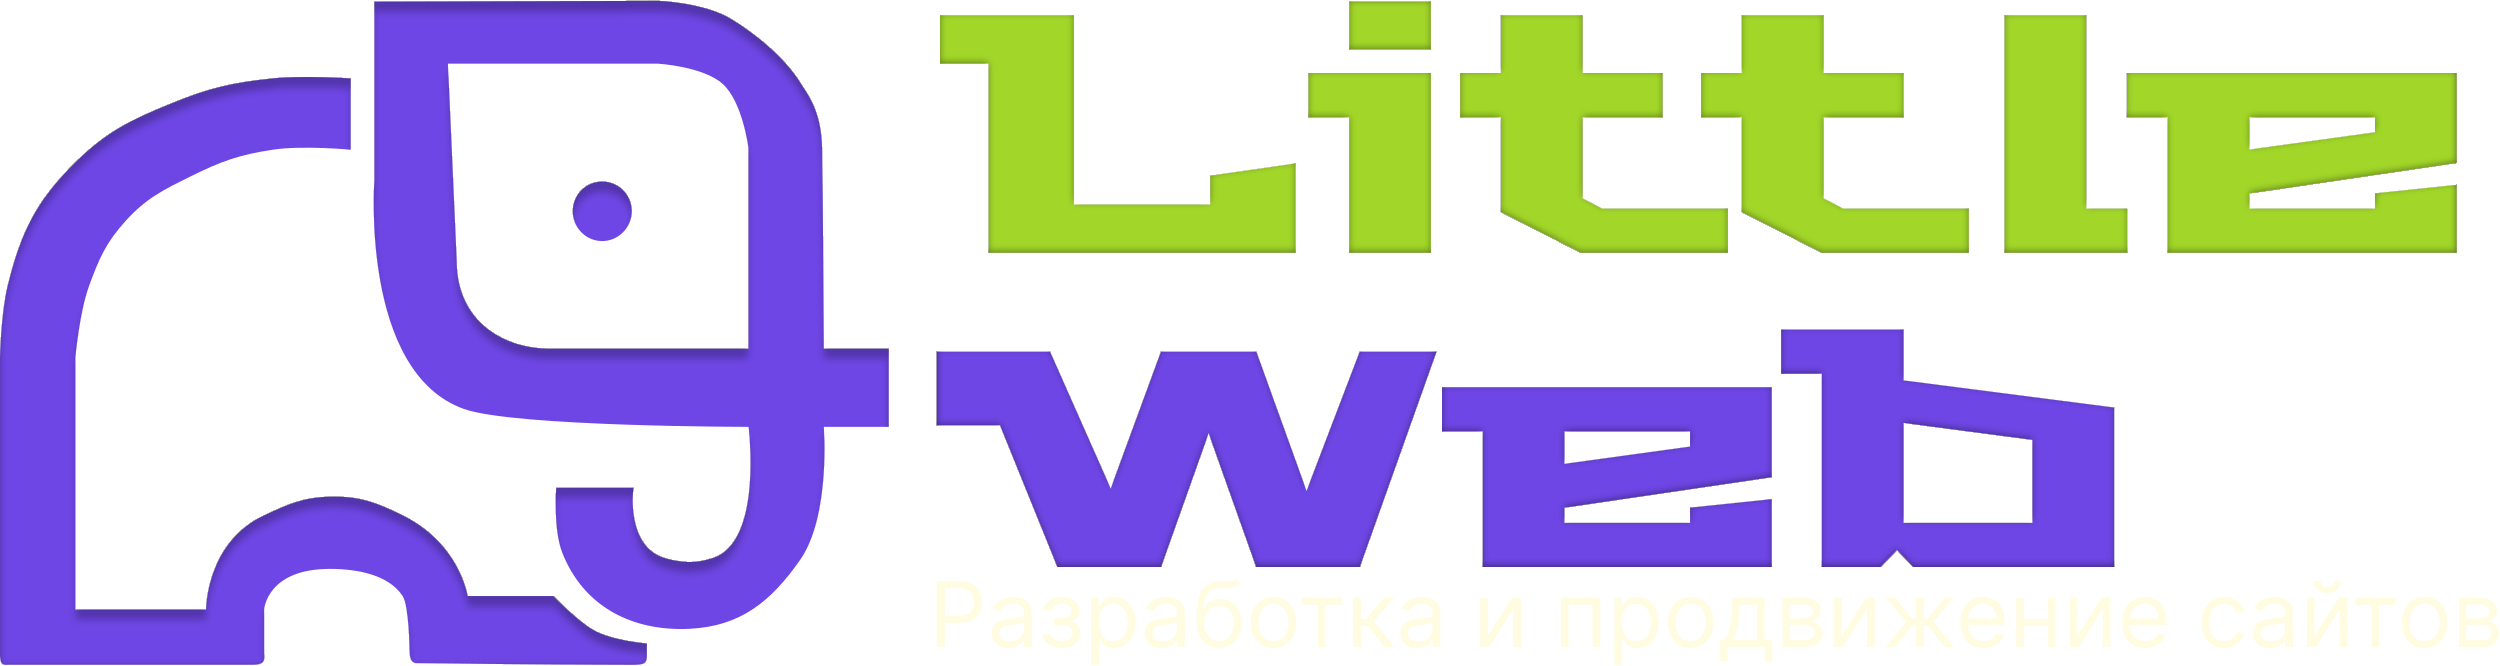
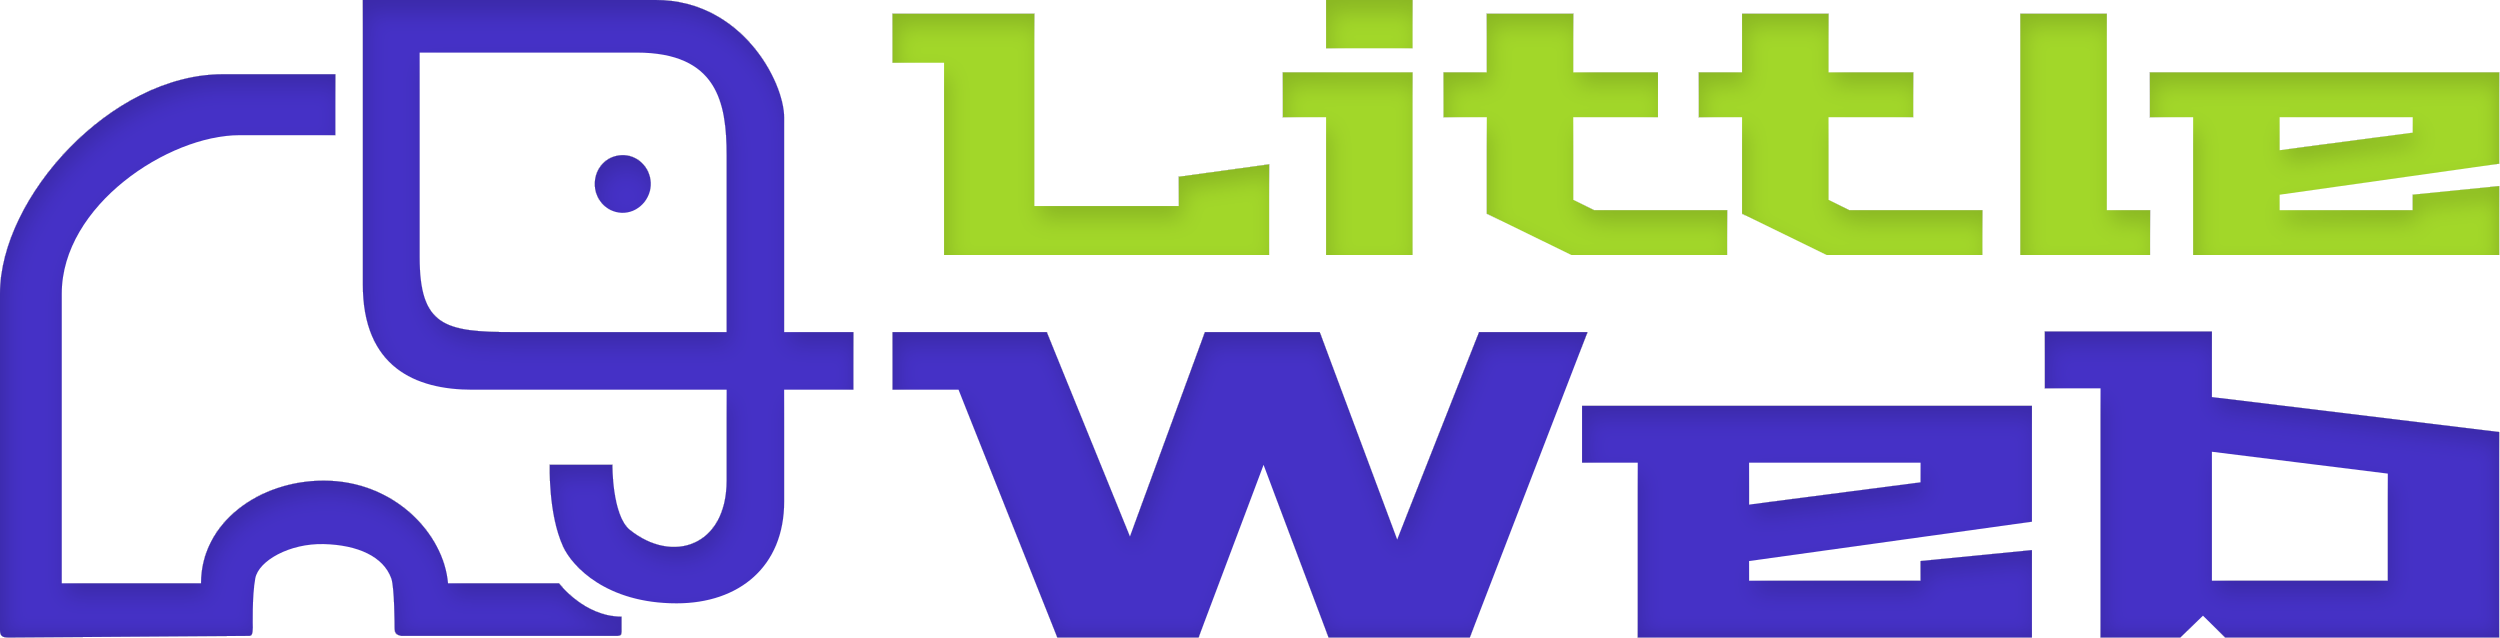
- <svg xmlns="http://www.w3.org/2000/svg" width="1439" height="383" viewBox="0 0 1439 383" fill="none">
-   <g filter="url(#filter0_i_605_4438)">
-     <path fill-rule="evenodd" clip-rule="evenodd" d="M320.66 281.343H364.019C364.019 281.343 359.472 315.301 382.957 321.881C396.621 325.709 404.073 323.555 409.524 321.981C409.64 321.947 409.755 321.914 409.87 321.881C440.264 313.118 431.3 245.201 431.3 245.201C431.3 245.201 296.219 245.201 267.256 234.947C207.947 213.948 216 104.051 216 104.051V1.486L378.97 1C378.97 1 404.886 1.977 420.336 11.257C435.359 20.28 451.734 34.212 460.206 47.887C460.671 48.637 461.198 49.434 461.766 50.294C465.902 56.547 472.227 66.113 472.666 85.006C473.164 106.496 473.662 201.244 473.662 201.244H511.041V245.201H473.662C473.662 245.201 477.689 296.787 460.206 321.881C443.675 345.609 426.193 360.017 396.912 361.442C363.673 363.059 336.049 348.43 324.148 317.973C318.905 304.556 320.66 281.343 320.66 281.343ZM262.349 149.964L257.291 36.165H378.97C378.97 36.165 405.001 37.751 416.274 47.887C428 58.43 431.3 85.006 431.3 85.006V201.244H316.1C291.679 201.244 262.349 187.083 262.349 149.964Z" fill="#6E46E5" />
-     <path d="M316.1 201.244C291.679 201.244 262.349 187.083 262.349 149.964L257.291 36.165H378.97C378.97 36.165 405.001 37.751 416.274 47.887C428 58.43 431.3 85.006 431.3 85.006V201.244M316.1 201.244C340.52 201.244 431.3 201.244 431.3 201.244M316.1 201.244H431.3M320.659 281.343H364.019C364.019 281.343 359.472 315.301 382.957 321.881C396.621 325.709 404.073 323.555 409.524 321.981C409.64 321.947 409.755 321.914 409.87 321.881C440.264 313.119 431.3 245.201 431.3 245.201C431.3 245.201 296.219 245.201 267.256 234.947C207.947 213.948 216 104.051 216 104.051V1.486L378.97 1C378.97 1 404.886 1.977 420.336 11.257C435.359 20.28 451.734 34.212 460.206 47.887C460.671 48.637 461.198 49.434 461.766 50.294C465.902 56.547 472.227 66.113 472.666 85.006C473.164 106.496 473.662 201.244 473.662 201.244H511.041V245.201H473.662C473.662 245.201 477.689 296.787 460.206 321.881C443.675 345.609 426.193 360.017 396.912 361.442C363.673 363.059 336.049 348.43 324.148 317.973C318.905 304.556 320.659 281.343 320.659 281.343Z" stroke="#6E46E5" />
-     <path d="M329.725 121.167C329.988 112.133 336.954 104.827 346.172 104.561C355.665 104.287 363.344 111.864 363.615 121.167C363.894 130.74 355.94 139.031 346.172 138.749C336.671 138.476 329.454 130.478 329.725 121.167Z" fill="#6E46E5" />
-     <path d="M201.852 45.149C201.852 45.149 174.418 43.348 156.998 45.149C133.855 47.542 120.675 50.559 99.186 59.313C75.449 68.982 61.482 75.628 43.367 93.501C20.785 115.783 12.03 133.797 4.493 164.32C0.581 180.166 0.008 205.835 0.008 205.835V375.8C0.008 375.8 -0.156 380.119 1.005 381.661C2.038 383.034 4.493 382.638 4.493 382.638H145.535C151.278 382.534 152.742 381.088 152.014 375.8V350.892C152.014 350.892 153.509 327.448 189.891 327.448C205.761 327.448 223.781 330.867 231.755 343.077C235.448 348.732 235.742 373.847 235.742 373.847C235.889 379.539 236.731 381.093 239.231 381.661C239.231 381.661 313.489 382.638 358.842 382.638C368.81 382.638 372.298 383.246 372.298 377.754V370.428C372.298 370.428 352.114 368.849 341.399 362.613C331.932 357.104 318.473 343.077 318.473 343.077H269.133C269.133 343.077 264.648 312.976 231.755 296.679C216.673 289.206 206.786 285.509 189.891 285.934C174.497 286.32 165.91 290.175 152.014 296.679C118.622 312.308 118.622 350.892 118.622 350.892H43.367V205.835C43.367 205.835 45.645 179.845 51.341 164.32C57.059 148.735 61.056 139.589 72.273 127.201C84.243 113.983 94.06 109.297 110.15 101.316C127.338 92.79 137.955 89.027 156.998 86.175C174.314 83.582 201.852 86.175 201.852 86.175V45.149Z" fill="#6E46E5" />
+ <svg xmlns="http://www.w3.org/2000/svg" width="1196" height="305" viewBox="0 0 1196 305" fill="none">
+   <g filter="url(#filter0_i_649_60)">
+     <path fill-rule="evenodd" clip-rule="evenodd" d="M173.589 7.35373e-10V136.132C173.589 175.654 198.758 186.433 225.898 186.433H347.627V229.947C347.627 261.485 321.685 269.869 301.33 253.501C292.8 246.641 292.949 222.362 292.949 222.362H263.016C263.016 222.362 262.192 245.744 269.401 261.485C273.767 271.017 290.13 288.632 323.681 288.632C353.614 288.632 375.141 271.066 375.141 239.928V186.433H408.268V158.887H375.141V56.289C375.141 39.123 354.812 -0 313.678 7.35373e-10C288.933 0 173.589 7.35373e-10 173.589 7.35373e-10ZM200.754 122.958V25.151H304.523C343.237 25.151 347.627 49.103 347.627 74.254V158.887H245.455C212.727 158.887 200.754 156.093 200.754 122.958Z" fill="#4531C6" />
+     <path d="M297.339 74.254C290.182 74.575 284.878 80.268 284.568 87.428C284.242 94.93 289.839 101.464 297.339 101.8C305.157 102.149 311.648 95.248 311.308 87.428C310.982 79.935 304.829 73.918 297.339 74.254Z" fill="#4531C6" />
+     <path d="M0 140.523C-5.45362e-05 94.614 53.059 35.53 106.564 35.53H160.443V64.673H114.545C80.596 64.673 29.534 98.269 29.534 140.523V279.051H96.186C96.186 249.908 124.124 229.947 154.856 229.947C188.78 229.947 212.328 255.497 214.324 279.051H267.406C267.406 279.051 279.379 295.019 297.339 295.019V302.205C297.294 303.724 296.831 304.126 295.344 304.201H191.973C189.535 303.677 188.783 302.836 188.78 300.209C188.78 300.209 188.78 281.047 187.184 276.655C183.411 266.276 171.219 260.687 154.856 260.288C138.492 259.888 123.725 268.272 122.129 276.655C120.532 285.039 120.931 300.209 120.931 300.209C120.872 303.311 120.463 304.056 119.335 304.201L4.39 305C1.09 305.02 0.033 304.312 0 301.407V140.523Z" fill="#4531C6" />
  </g>
-   <g filter="url(#filter1_i_605_4438)">
-     <path fill-rule="evenodd" clip-rule="evenodd" d="M1025.23 215.085V189.702H1095.68V218.99L1216.85 234.611V326.382H1101.31L1091.92 316.619L1082.34 326.382H1048.71V215.085H1025.23ZM1169.88 300.999H1095.68V243.398L1169.88 253.161V300.999Z" fill="#6E46E5" />
-     <path fill-rule="evenodd" clip-rule="evenodd" d="M830.028 248.279V222.896H1019.77V274.639L900.475 292.212V300.999H972.801V292.212L1019.77 287.331V326.382H853.51V248.279H830.028ZM972.801 257.066L900.475 267.024V248.279H972.801V257.066Z" fill="#6E46E5" />
-     <path fill-rule="evenodd" clip-rule="evenodd" d="M541.077 8.81V36.537H569.068V145.491H745.661V94.138L696.628 101.167V117.764H618.101V8.81H541.077ZM753.156 42.004V67.388H776.638V145.491H823.603V42.004H753.156ZM776.638 1V28.336H823.603V1H776.638ZM840.483 42.004V67.388H863.965V122.06L909.995 145.491H994.534V120.107H922.204L910.934 114.25V67.388H956.96V42.004H910.934V8.81H863.965V42.004H840.483ZM979.179 42.004V67.388H1002.66V122.06L1048.69 145.491H1133.23V120.107H1060.9L1049.63 114.25V67.388H1095.65V42.004H1049.63V8.81H1002.66V42.004H979.179ZM1153.86 8.81V145.491H1224.31V120.107H1200.83V8.81H1153.86ZM1224.28 42.004V67.388H1247.76V145.491H1414.02V106.439L1367.06 111.321V120.107H1294.73V111.321L1414.02 93.747V42.004H1224.28ZM1367.06 76.174L1294.73 86.133V67.388H1367.06V76.174Z" fill="#A2D729" />
-     <path d="M539.198 244.703V202.466H604.398L639.329 281.278L668.259 202.466H723.119L752.048 282.644L782.671 202.466H826.796L782.671 326.382H723.119L695.689 249.256L668.259 326.382H608.706L575.618 244.703H539.198Z" fill="#6E46E5" />
+   <g filter="url(#filter1_i_649_60)">
+     <path d="M427 186.407V158.886H500.759L540.57 256.688L576.45 158.886H631.35L668.417 258.152L707.6 158.886H759.45L703.148 305H635.603L604.493 222.389L573.384 305H505.839L458.562 186.407H427ZM756.862 221.343V194.154H972.071V249.577L836.767 268.4V277.811H918.801V268.4L972.071 263.171V305H783.496V221.343H756.862ZM836.767 241.421L918.801 230.754V221.343H836.767V241.421ZM978.261 185.789V158.6H1058.17V189.971L1195.6 206.703V305H1064.56L1053.9 294.543L1043.04 305H1004.9V185.789H978.261ZM1058.17 277.811H1142.33V226.571L1058.17 216.114V277.811Z" fill="#4531C6" />
  </g>
-   <path d="M539.198 372.363V334.552H552.19C555.21 334.552 557.676 335.087 559.59 336.16C561.521 337.219 562.943 338.652 563.871 340.461C564.799 342.269 565.263 344.289 565.263 346.518C565.263 348.746 564.799 350.77 563.871 352.589C562.959 354.414 561.542 355.866 559.628 356.949C557.713 358.02 555.256 358.554 552.268 358.554H542.953V354.493H552.115C554.183 354.493 555.84 354.141 557.092 353.44C558.343 352.738 559.255 351.791 559.814 350.595C560.39 349.392 560.676 348.029 560.676 346.518C560.676 345.002 560.39 343.651 559.814 342.455C559.255 341.263 558.339 340.327 557.075 339.648C555.807 338.961 554.133 338.615 552.044 338.615H543.856V372.363H539.198ZM580.65 373.029C578.822 373.029 577.165 372.69 575.673 372.016C574.185 371.325 573 370.332 572.126 369.042C571.247 367.735 570.812 366.164 570.812 364.315C570.812 362.69 571.135 361.37 571.786 360.361C572.436 359.34 573.307 358.541 574.397 357.962C575.486 357.383 576.688 356.953 578.002 356.672C579.328 356.378 580.662 356.143 582 355.969C583.753 355.75 585.175 355.584 586.26 355.473C587.363 355.349 588.167 355.146 588.668 354.861C589.182 354.579 589.435 354.087 589.435 353.384V353.236C589.435 351.416 588.929 350.001 587.918 348.991C586.915 347.981 585.394 347.476 583.351 347.476C581.238 347.476 579.576 347.933 578.375 348.842C577.173 349.752 576.328 350.725 575.843 351.761L571.633 350.283C572.387 348.56 573.385 347.22 574.641 346.258C575.905 345.285 577.281 344.609 578.772 344.227C580.273 343.833 581.748 343.636 583.202 343.636C584.126 343.636 585.191 343.747 586.393 343.97C587.611 344.178 588.776 344.616 589.907 345.281C591.042 345.946 591.991 346.948 592.737 348.289C593.491 349.63 593.868 351.427 593.868 353.681V372.363H589.435V368.525H589.211C588.908 369.141 588.411 369.799 587.707 370.502C587.006 371.201 586.078 371.801 584.91 372.289C583.745 372.785 582.328 373.029 580.65 373.029ZM581.325 369.116C583.078 369.116 584.553 368.777 585.755 368.099C586.973 367.421 587.881 366.548 588.498 365.481C589.124 364.406 589.435 363.281 589.435 362.098V358.111C589.248 358.335 588.834 358.533 588.196 358.719C587.574 358.893 586.845 359.046 586.02 359.182C585.204 359.302 584.412 359.414 583.633 359.513C582.871 359.6 582.249 359.675 581.777 359.733C580.625 359.881 579.547 360.125 578.545 360.456C577.554 360.775 576.754 361.259 576.145 361.916C575.54 362.553 575.242 363.43 575.242 364.534C575.242 366.052 575.81 367.193 576.949 367.971C578.101 368.732 579.56 369.116 581.325 369.116ZM600.155 365.125H604.887C604.982 366.408 605.571 367.379 606.648 368.045C607.742 368.711 609.151 369.042 610.896 369.042C612.669 369.042 614.19 368.682 615.458 367.971C616.722 367.243 617.352 366.073 617.352 364.464C617.352 363.517 617.116 362.69 616.639 361.986C616.163 361.275 615.495 360.721 614.629 360.328C613.763 359.931 612.744 359.733 611.571 359.733H606.611V355.82H611.571C613.332 355.82 614.638 355.427 615.475 354.637C616.324 353.852 616.751 352.868 616.751 351.687C616.751 350.417 616.295 349.403 615.379 348.642C614.468 347.866 613.171 347.476 611.497 347.476C609.802 347.476 608.397 347.851 607.27 348.605C606.143 349.34 605.546 350.294 605.484 351.464H600.83C600.88 349.938 601.352 348.59 602.256 347.42C603.155 346.239 604.381 345.318 605.935 344.653C607.489 343.974 609.267 343.636 611.269 343.636C613.295 343.636 615.056 343.989 616.544 344.691C618.048 345.378 619.204 346.321 620.02 347.513C620.845 348.694 621.259 350.038 621.259 351.538C621.259 353.139 620.8 354.431 619.888 355.415C618.972 356.399 617.828 357.102 616.448 357.52V357.814C617.542 357.888 618.487 358.235 619.287 358.852C620.099 359.451 620.733 360.245 621.181 361.23C621.632 362.206 621.86 363.281 621.86 364.464C621.86 366.184 621.388 367.69 620.451 368.968C619.515 370.237 618.222 371.221 616.581 371.92C614.944 372.611 613.071 372.954 610.97 372.954C608.927 372.954 607.1 372.628 605.484 371.978C603.868 371.312 602.587 370.394 601.638 369.228C600.698 368.045 600.2 366.681 600.155 365.125ZM628.084 383V344.007H632.365V348.512H632.891C633.215 348.018 633.666 347.39 634.242 346.629C634.831 345.853 635.672 345.162 636.758 344.561C637.86 343.944 639.347 343.636 641.225 343.636C643.653 343.636 645.795 344.234 647.652 345.426C649.5 346.622 650.946 348.315 651.986 350.506C653.026 352.697 653.544 355.283 653.544 358.26C653.544 361.259 653.026 363.864 651.986 366.068C650.946 368.26 649.508 369.956 647.668 371.164C645.824 372.359 643.707 372.954 641.303 372.954C639.451 372.954 637.968 372.652 636.853 372.049C635.738 371.437 634.88 370.738 634.28 369.964C633.679 369.178 633.215 368.525 632.891 368.008H632.518V383H628.084ZM632.44 358.186C632.44 360.328 632.759 362.214 633.397 363.852C634.035 365.481 634.967 366.755 636.194 367.673C637.421 368.583 638.921 369.042 640.702 369.042C642.555 369.042 644.1 368.562 645.339 367.599C646.591 366.627 647.527 365.324 648.157 363.686C648.795 362.036 649.11 360.204 649.11 358.186C649.11 356.192 648.804 354.393 648.174 352.794C647.561 351.182 646.628 349.908 645.377 348.972C644.138 348.025 642.58 347.55 640.702 347.55C638.9 347.55 637.383 348 636.157 348.898C634.93 349.786 634.006 351.026 633.376 352.627C632.75 354.216 632.44 356.068 632.44 358.186ZM668.794 373.029C666.966 373.029 665.309 372.69 663.817 372.016C662.325 371.325 661.144 370.332 660.27 369.042C659.391 367.735 658.956 366.164 658.956 364.315C658.956 362.69 659.279 361.37 659.93 360.361C660.576 359.34 661.451 358.541 662.537 357.962C663.626 357.383 664.832 356.953 666.146 356.672C667.472 356.378 668.806 356.143 670.145 355.969C671.898 355.75 673.319 355.584 674.405 355.473C675.507 355.349 676.311 355.146 676.812 354.861C677.322 354.579 677.579 354.087 677.579 353.384V353.236C677.579 351.416 677.073 350.001 676.058 348.991C675.055 347.981 673.538 347.476 671.496 347.476C669.378 347.476 667.721 347.933 666.519 348.842C665.317 349.752 664.472 350.725 663.987 351.761L659.777 350.283C660.531 348.56 661.53 347.22 662.785 346.258C664.045 345.285 665.425 344.609 666.912 344.227C668.417 343.833 669.892 343.636 671.346 343.636C672.27 343.636 673.335 343.747 674.537 343.97C675.751 344.178 676.92 344.616 678.051 345.281C679.187 345.946 680.131 346.948 680.881 348.289C681.636 349.63 682.013 351.427 682.013 353.681V372.363H677.579V368.525H677.355C677.052 369.141 676.555 369.799 675.851 370.502C675.15 371.201 674.218 371.801 673.054 372.289C671.889 372.785 670.468 373.029 668.794 373.029ZM669.469 369.116C671.222 369.116 672.697 368.777 673.899 368.099C675.113 367.421 676.025 366.548 676.642 365.481C677.264 364.406 677.579 363.281 677.579 362.098V358.111C677.392 358.335 676.978 358.533 676.34 358.719C675.714 358.893 674.989 359.046 674.164 359.182C673.348 359.302 672.556 359.414 671.777 359.513C671.015 359.6 670.393 359.675 669.917 359.733C668.765 359.881 667.692 360.125 666.689 360.456C665.698 360.775 664.899 361.259 664.285 361.916C663.684 362.553 663.386 363.43 663.386 364.534C663.386 366.052 663.954 367.193 665.093 367.971C666.245 368.732 667.7 369.116 669.469 369.116ZM711.505 333.372L713.755 336.03C712.88 336.866 711.869 337.453 710.717 337.783C709.565 338.118 708.26 338.318 706.81 338.392C705.355 338.467 703.743 338.541 701.965 338.615C699.964 338.689 698.306 339.169 696.993 340.056C695.675 340.94 694.66 342.221 693.947 343.896C693.234 345.571 692.774 347.624 692.575 350.06H692.953C693.926 348.289 695.281 346.985 697.009 346.146C698.737 345.311 700.59 344.891 702.566 344.891C704.821 344.891 706.847 345.407 708.649 346.443C710.452 347.476 711.878 349.009 712.934 351.041C713.983 353.072 714.509 355.576 714.509 358.554C714.509 361.519 713.97 364.079 712.897 366.234C711.832 368.389 710.336 370.051 708.405 371.222C706.49 372.375 704.24 372.954 701.667 372.954C699.085 372.954 696.827 372.359 694.888 371.164C692.944 369.956 691.44 368.173 690.363 365.808C689.285 363.434 688.747 360.498 688.747 357.003V353.974C688.747 347.662 689.836 342.875 692.012 339.61C694.204 336.35 697.498 334.664 701.891 334.552C703.441 334.504 704.829 334.493 706.039 334.516C707.257 334.541 708.314 334.486 709.213 334.348C710.116 334.214 710.879 333.888 711.505 333.372ZM701.667 369.042C703.403 369.042 704.899 368.612 706.155 367.747C707.419 366.887 708.384 365.676 709.06 364.112C709.739 362.532 710.079 360.684 710.079 358.554C710.079 356.486 709.735 354.724 709.043 353.273C708.372 351.821 707.398 350.714 706.134 349.949C704.87 349.188 703.354 348.805 701.592 348.805C700.3 348.805 699.143 349.021 698.116 349.452C697.088 349.882 696.214 350.517 695.489 351.353C694.763 352.192 694.2 353.213 693.798 354.418C693.412 355.622 693.201 357.003 693.176 358.554C693.176 361.73 693.935 364.274 695.451 366.18C696.964 368.087 699.04 369.042 701.667 369.042ZM733.003 372.954C730.401 372.954 728.117 372.346 726.153 371.126C724.197 369.91 722.668 368.207 721.57 366.015C720.48 363.823 719.933 361.259 719.933 358.335C719.933 355.378 720.48 352.801 721.57 350.595C722.668 348.393 724.197 346.685 726.153 345.463C728.117 344.245 730.401 343.636 733.003 343.636C735.609 343.636 737.884 344.245 739.84 345.463C741.805 346.685 743.334 348.393 744.419 350.595C745.522 352.801 746.073 355.378 746.073 358.335C746.073 361.259 745.522 363.823 744.419 366.015C743.334 368.207 741.805 369.91 739.84 371.126C737.884 372.346 735.609 372.954 733.003 372.954ZM733.003 369.042C734.984 369.042 736.608 368.542 737.884 367.545C739.165 366.548 740.106 365.237 740.723 363.612C741.336 361.986 741.639 360.229 741.639 358.335C741.639 356.436 741.336 354.675 740.723 353.035C740.106 351.397 739.165 350.075 737.884 349.065C736.608 348.055 734.984 347.55 733.003 347.55C731.026 347.55 729.402 348.055 728.122 349.065C726.845 350.075 725.9 351.397 725.287 353.035C724.674 354.675 724.367 356.436 724.367 358.335C724.367 360.229 724.674 361.986 725.287 363.612C725.9 365.237 726.845 366.548 728.122 367.545C729.402 368.542 731.026 369.042 733.003 369.042ZM749.065 348.066V344.007H772.502V348.066H763.038V372.363H758.608V348.066H749.065ZM778.963 372.363V344.007H783.397V356.341H786.326L796.69 344.007H802.4L790.76 357.669L802.549 372.363H796.839L787.379 360.398H783.397V372.363H778.963ZM815.851 373.029C814.024 373.029 812.366 372.69 810.879 372.016C809.387 371.325 808.202 370.332 807.327 369.042C806.453 367.735 806.014 366.164 806.014 364.315C806.014 362.69 806.337 361.37 806.992 360.361C807.642 359.34 808.508 358.541 809.602 357.962C810.688 357.383 811.89 356.953 813.203 356.672C814.529 356.378 815.864 356.143 817.202 355.969C818.955 355.75 820.376 355.584 821.466 355.473C822.569 355.349 823.368 355.146 823.87 354.861C824.384 354.579 824.64 354.087 824.64 353.384V353.236C824.64 351.416 824.135 350.001 823.12 348.991C822.117 347.981 820.596 347.476 818.557 347.476C816.44 347.476 814.782 347.933 813.58 348.842C812.379 349.752 811.533 350.725 811.044 351.761L806.838 350.283C807.593 348.56 808.591 347.22 809.843 346.258C811.107 345.285 812.487 344.609 813.974 344.227C815.478 343.833 816.954 343.636 818.404 343.636C819.332 343.636 820.397 343.747 821.595 343.97C822.813 344.178 823.982 344.616 825.109 345.281C826.248 345.946 827.193 346.948 827.943 348.289C828.697 349.63 829.07 351.427 829.07 353.681V372.363H824.64V368.525H824.413C824.114 369.141 823.613 369.799 822.912 370.502C822.212 371.201 821.28 371.801 820.115 372.289C818.947 372.785 817.53 373.029 815.851 373.029ZM816.527 369.116C818.28 369.116 819.755 368.777 820.957 368.099C822.175 367.421 823.087 366.548 823.7 365.481C824.326 364.406 824.64 363.281 824.64 362.098V358.111C824.45 358.335 824.04 358.533 823.401 358.719C822.776 358.893 822.051 359.046 821.222 359.182C820.41 359.302 819.614 359.414 818.839 359.513C818.072 359.6 817.455 359.675 816.978 359.733C815.831 359.881 814.749 360.125 813.746 360.456C812.76 360.775 811.956 361.259 811.347 361.916C810.746 362.553 810.444 363.43 810.444 364.534C810.444 366.052 811.015 367.193 812.155 367.971C813.307 368.732 814.766 369.116 816.527 369.116ZM856.461 365.94L870.356 344.007H875.465V372.363H871.031V350.432L857.211 372.363H852.031V344.007H856.461V365.94ZM898.451 372.363V344.007H921.135V372.363H916.705V348.066H902.881V372.363H898.451ZM929.227 383V344.007H933.508V348.512H934.034C934.358 348.018 934.809 347.39 935.385 346.629C935.974 345.853 936.811 345.162 937.901 344.561C939.003 343.944 940.495 343.636 942.372 343.636C944.8 343.636 946.938 344.234 948.791 345.426C950.647 346.622 952.089 348.315 953.129 350.506C954.169 352.697 954.687 355.283 954.687 358.26C954.687 361.259 954.169 363.864 953.129 366.068C952.089 368.26 950.651 369.956 948.811 371.164C946.972 372.359 944.85 372.954 942.446 372.954C940.594 372.954 939.111 372.652 937.996 372.049C936.881 371.437 936.023 370.738 935.423 369.964C934.822 369.178 934.358 368.525 934.034 368.008H933.657V383H929.227ZM933.583 358.186C933.583 360.328 933.906 362.214 934.544 363.852C935.182 365.481 936.115 366.755 937.337 367.673C938.564 368.583 940.068 369.042 941.846 369.042C943.698 369.042 945.244 368.562 946.483 367.599C947.734 366.627 948.675 365.324 949.3 363.686C949.939 362.036 950.258 360.204 950.258 358.186C950.258 356.192 949.943 354.393 949.317 352.794C948.704 351.182 947.771 349.908 946.52 348.972C945.281 348.025 943.723 347.55 941.846 347.55C940.043 347.55 938.526 348 937.3 348.898C936.077 349.786 935.145 351.026 934.523 352.627C933.898 354.216 933.583 356.068 933.583 358.186ZM973.165 372.954C970.563 372.954 968.275 372.346 966.311 371.126C964.355 369.91 962.83 368.207 961.728 366.015C960.642 363.823 960.095 361.259 960.095 358.335C960.095 355.378 960.642 352.801 961.728 350.595C962.83 348.393 964.355 346.685 966.311 345.463C968.275 344.245 970.563 343.636 973.165 343.636C975.771 343.636 978.046 344.245 980.002 345.463C981.962 346.685 983.491 348.393 984.581 350.595C985.684 352.801 986.231 355.378 986.231 358.335C986.231 361.259 985.684 363.823 984.581 366.015C983.491 368.207 981.962 369.91 980.002 371.126C978.046 372.346 975.771 372.954 973.165 372.954ZM973.165 369.042C975.142 369.042 976.77 368.542 978.046 367.545C979.323 366.548 980.268 365.237 980.881 363.612C981.494 361.986 981.801 360.229 981.801 358.335C981.801 356.436 981.494 354.675 980.881 353.035C980.268 351.397 979.323 350.075 978.046 349.065C976.77 348.055 975.142 347.55 973.165 347.55C971.184 347.55 969.56 348.055 968.283 349.065C967.003 350.075 966.058 351.397 965.449 353.035C964.832 354.675 964.525 356.436 964.525 358.335C964.525 360.229 964.832 361.986 965.449 363.612C966.058 365.237 967.003 366.548 968.283 367.545C969.56 368.542 971.184 369.042 973.165 369.042ZM989.919 380.49V368.302H992.322C992.91 367.702 993.416 367.044 993.843 366.346C994.27 365.642 994.638 364.815 994.949 363.852C995.277 362.88 995.554 361.697 995.778 360.312C996.002 358.905 996.205 357.214 996.379 355.229L997.357 344.007H1015.68V368.302H1020.11V380.49H1015.68V372.363H994.348V380.49H989.919ZM997.357 368.302H1011.25V348.066H1001.49L1000.73 355.229C1000.42 358.198 1000.03 360.787 999.57 363.004C999.106 365.221 998.368 366.987 997.357 368.302ZM1026 372.363V344.007H1037.78C1040.89 344.007 1043.36 344.694 1045.19 346.072C1047.01 347.454 1047.93 349.273 1047.93 351.538C1047.93 353.261 1047.41 354.6 1046.37 355.547C1045.33 356.482 1044 357.11 1042.37 357.445C1043.43 357.594 1044.46 357.962 1045.46 358.554C1046.48 359.145 1047.32 359.956 1047.98 360.994C1048.65 362.015 1048.98 363.269 1048.98 364.757C1048.98 366.209 1048.6 367.508 1047.85 368.653C1047.1 369.799 1046.02 370.705 1044.62 371.37C1043.22 372.032 1041.54 372.363 1039.59 372.363H1026ZM1030.2 368.376H1039.59C1041.11 368.376 1042.31 368.02 1043.18 367.305C1044.04 366.594 1044.47 365.622 1044.47 364.389C1044.47 362.925 1044.04 361.771 1043.18 360.936C1042.31 360.088 1041.11 359.662 1039.59 359.662H1030.2V368.376ZM1030.2 355.895H1037.78C1038.97 355.895 1040 355.733 1040.85 355.415C1041.7 355.084 1042.35 354.617 1042.8 354.012C1043.26 353.399 1043.49 352.671 1043.49 351.835C1043.49 350.64 1042.98 349.704 1041.97 349.028C1040.96 348.337 1039.56 347.996 1037.78 347.996H1030.2V355.895ZM1060.12 365.94L1074.01 344.007H1079.12V372.363H1074.69V350.432L1060.87 372.363H1055.69V344.007H1060.12V365.94ZM1085.43 372.363L1097.15 357.962L1085.58 344.007H1090.84L1100.46 356.118H1102.86V344.007H1107.29V356.118H1109.62L1119.23 344.007H1124.49L1113 357.962L1124.64 372.363H1119.31L1109.54 360.179H1107.29V372.363H1102.86V360.179H1100.6L1090.76 372.363H1085.43ZM1141.87 372.954C1139.1 372.954 1136.7 372.355 1134.68 371.147C1132.68 369.927 1131.13 368.227 1130.05 366.052C1128.97 363.86 1128.43 361.312 1128.43 358.405C1128.43 355.502 1128.97 352.942 1130.05 350.725C1131.13 348.497 1132.65 346.763 1134.59 345.519C1136.54 344.263 1138.82 343.636 1141.43 343.636C1142.93 343.636 1144.41 343.881 1145.88 344.375C1147.34 344.869 1148.67 345.667 1149.88 346.774C1151.08 347.869 1152.03 349.321 1152.74 351.134C1153.46 352.942 1153.82 355.171 1153.82 357.814V359.662H1131.58V355.895H1149.31C1149.31 354.294 1148.99 352.868 1148.33 351.613C1147.7 350.358 1146.78 349.366 1145.59 348.642C1144.42 347.914 1143.03 347.55 1141.43 347.55C1139.66 347.55 1138.13 347.981 1136.84 348.842C1135.56 349.693 1134.58 350.799 1133.89 352.166C1133.21 353.533 1132.87 354.997 1132.87 356.56V359.071C1132.87 361.213 1133.24 363.029 1133.99 364.518C1134.75 365.994 1135.81 367.119 1137.16 367.896C1138.51 368.657 1140.08 369.042 1141.87 369.042C1143.04 369.042 1144.09 368.881 1145.03 368.562C1145.98 368.227 1146.8 367.735 1147.49 367.082C1148.18 366.42 1148.71 365.593 1149.08 364.609L1153.37 365.791C1152.91 367.222 1152.16 368.475 1151.09 369.555C1150.03 370.63 1148.72 371.466 1147.15 372.065C1145.59 372.661 1143.83 372.954 1141.87 372.954ZM1179.86 356.192V360.254H1163.94V356.192H1179.86ZM1164.99 344.007V372.363H1160.56V344.007H1164.99ZM1183.24 344.007V372.363H1178.81V344.007H1183.24ZM1195.77 365.94L1209.66 344.007H1214.77V372.363H1210.34V350.432L1196.52 372.363H1191.33V344.007H1195.77V365.94ZM1234.97 372.954C1232.19 372.954 1229.8 372.355 1227.78 371.147C1225.78 369.927 1224.24 368.227 1223.14 366.052C1222.07 363.86 1221.53 361.312 1221.53 358.405C1221.53 355.502 1222.07 352.942 1223.14 350.725C1224.24 348.497 1225.75 346.763 1227.69 345.519C1229.64 344.263 1231.92 343.636 1234.53 343.636C1236.03 343.636 1237.51 343.881 1238.97 344.375C1240.44 344.869 1241.77 345.667 1242.97 346.774C1244.17 347.869 1245.14 349.321 1245.85 351.134C1246.56 352.942 1246.92 355.171 1246.92 357.814V359.662H1224.69V355.895H1242.41C1242.41 354.294 1242.09 352.868 1241.43 351.613C1240.8 350.358 1239.88 349.366 1238.7 348.642C1237.51 347.914 1236.13 347.55 1234.53 347.55C1232.76 347.55 1231.23 347.981 1229.94 348.842C1228.67 349.693 1227.69 350.799 1226.99 352.166C1226.31 353.533 1225.96 354.997 1225.96 356.56V359.071C1225.96 361.213 1226.34 363.029 1227.09 364.518C1227.85 365.994 1228.91 367.119 1230.26 367.896C1231.61 368.657 1233.18 369.042 1234.97 369.042C1236.14 369.042 1237.19 368.881 1238.13 368.562C1239.08 368.227 1239.9 367.735 1240.59 367.082C1241.28 366.42 1241.81 365.593 1242.18 364.609L1246.47 365.791C1246.02 367.222 1245.26 368.475 1244.19 369.555C1243.13 370.63 1241.82 371.466 1240.25 372.065C1238.69 372.661 1236.93 372.954 1234.97 372.954ZM1280.25 372.954C1277.54 372.954 1275.21 372.326 1273.26 371.073C1271.31 369.815 1269.81 368.087 1268.76 365.882C1267.7 363.682 1267.18 361.163 1267.18 358.335C1267.18 355.452 1267.72 352.912 1268.79 350.707C1269.88 348.493 1271.39 346.763 1273.33 345.519C1275.29 344.263 1277.57 343.636 1280.17 343.636C1282.2 343.636 1284.03 344.007 1285.65 344.743C1287.28 345.482 1288.61 346.518 1289.66 347.847C1290.69 349.177 1291.34 350.725 1291.59 352.5H1287.15C1286.82 351.208 1286.07 350.06 1284.9 349.065C1283.75 348.055 1282.2 347.55 1280.25 347.55C1278.52 347.55 1277 347.992 1275.7 348.88C1274.41 349.752 1273.4 350.993 1272.68 352.589C1271.97 354.178 1271.61 356.043 1271.61 358.186C1271.61 360.378 1271.96 362.284 1272.66 363.91C1273.38 365.535 1274.37 366.792 1275.67 367.694C1276.96 368.591 1278.49 369.042 1280.25 369.042C1281.4 369.042 1282.44 368.843 1283.38 368.451C1284.32 368.058 1285.12 367.491 1285.77 366.755C1286.42 366.015 1286.88 365.125 1287.15 364.096H1291.59C1291.34 365.767 1290.72 367.272 1289.73 368.616C1288.75 369.948 1287.46 371.006 1285.84 371.792C1284.24 372.57 1282.37 372.954 1280.25 372.954ZM1306.55 373.029C1304.72 373.029 1303.07 372.69 1301.57 372.016C1300.09 371.325 1298.91 370.332 1298.03 369.042C1297.15 367.735 1296.71 366.164 1296.71 364.315C1296.71 362.69 1297.04 361.37 1297.69 360.361C1298.34 359.34 1299.21 358.541 1300.3 357.962C1301.39 357.383 1302.59 356.953 1303.9 356.672C1305.23 356.378 1306.56 356.143 1307.91 355.969C1309.66 355.75 1311.08 355.584 1312.17 355.473C1313.27 355.349 1314.07 355.146 1314.57 354.861C1315.08 354.579 1315.34 354.087 1315.34 353.384V353.236C1315.34 351.416 1314.83 350.001 1313.82 348.991C1312.82 347.981 1311.3 347.476 1309.26 347.476C1307.14 347.476 1305.48 347.933 1304.28 348.842C1303.08 349.752 1302.23 350.725 1301.74 351.761L1297.54 350.283C1298.29 348.56 1299.3 347.22 1300.54 346.258C1301.81 345.285 1303.18 344.609 1304.67 344.227C1306.18 343.833 1307.66 343.636 1309.11 343.636C1310.03 343.636 1311.1 343.747 1312.3 343.97C1313.51 344.178 1314.69 344.616 1315.81 345.281C1316.95 345.946 1317.89 346.948 1318.65 348.289C1319.4 349.63 1319.77 351.427 1319.77 353.681V372.363H1315.34V368.525H1315.12C1314.81 369.141 1314.31 369.799 1313.61 370.502C1312.91 371.201 1311.98 371.801 1310.82 372.289C1309.65 372.785 1308.23 373.029 1306.55 373.029ZM1307.23 369.116C1308.98 369.116 1310.46 368.777 1311.66 368.099C1312.88 367.421 1313.79 366.548 1314.4 365.481C1315.03 364.406 1315.34 363.281 1315.34 362.098V358.111C1315.15 358.335 1314.74 358.533 1314.1 358.719C1313.48 358.893 1312.75 359.046 1311.92 359.182C1311.11 359.302 1310.31 359.414 1309.54 359.513C1308.77 359.6 1308.16 359.675 1307.68 359.733C1306.53 359.881 1305.45 360.125 1304.45 360.456C1303.46 360.775 1302.66 361.259 1302.05 361.916C1301.45 362.553 1301.14 363.43 1301.14 364.534C1301.14 366.052 1301.72 367.193 1302.86 367.971C1304 368.732 1305.47 369.116 1307.23 369.116ZM1332.29 365.94L1346.19 344.007H1351.29V372.363H1346.86V350.432L1333.04 372.363H1327.86V344.007H1332.29V365.94ZM1343.26 334.552H1347.39C1347.39 336.547 1346.68 338.177 1345.28 339.447C1343.88 340.713 1341.98 341.349 1339.58 341.349C1337.21 341.349 1335.33 340.713 1333.93 339.447C1332.53 338.177 1331.84 336.547 1331.84 334.552H1335.97C1335.97 335.514 1336.24 336.357 1336.78 337.081C1337.33 337.809 1338.26 338.173 1339.58 338.173C1340.89 338.173 1341.83 337.809 1342.39 337.081C1342.97 336.357 1343.26 335.514 1343.26 334.552ZM1355.49 348.066V344.007H1378.92V348.066H1369.46V372.363H1365.02V348.066H1355.49ZM1395.6 372.954C1393 372.954 1390.71 372.346 1388.75 371.126C1386.8 369.91 1385.27 368.207 1384.17 366.015C1383.08 363.823 1382.54 361.259 1382.54 358.335C1382.54 355.378 1383.08 352.801 1384.17 350.595C1385.27 348.393 1386.8 346.685 1388.75 345.463C1390.71 344.245 1393 343.636 1395.6 343.636C1398.21 343.636 1400.48 344.245 1402.44 345.463C1404.4 346.685 1405.93 348.393 1407.02 350.595C1408.12 352.801 1408.67 355.378 1408.67 358.335C1408.67 361.259 1408.12 363.823 1407.02 366.015C1405.93 368.207 1404.4 369.91 1402.44 371.126C1400.48 372.346 1398.21 372.954 1395.6 372.954ZM1395.6 369.042C1397.58 369.042 1399.21 368.542 1400.48 367.545C1401.76 366.548 1402.71 365.237 1403.32 363.612C1403.93 361.986 1404.24 360.229 1404.24 358.335C1404.24 356.436 1403.93 354.675 1403.32 353.035C1402.71 351.397 1401.76 350.075 1400.48 349.065C1399.21 348.055 1397.58 347.55 1395.6 347.55C1393.62 347.55 1392 348.055 1390.72 349.065C1389.44 350.075 1388.5 351.397 1387.88 353.035C1387.27 354.675 1386.97 356.436 1386.97 358.335C1386.97 360.229 1387.27 361.986 1387.88 363.612C1388.5 365.237 1389.44 366.548 1390.72 367.545C1392 368.542 1393.62 369.042 1395.6 369.042ZM1415.44 372.363V344.007H1427.22C1430.33 344.007 1432.8 344.694 1434.63 346.072C1436.45 347.454 1437.37 349.273 1437.37 351.538C1437.37 353.261 1436.85 354.6 1435.81 355.547C1434.77 356.482 1433.44 357.11 1431.81 357.445C1432.87 357.594 1433.9 357.962 1434.91 358.554C1435.92 359.145 1436.76 359.956 1437.42 360.994C1438.09 362.015 1438.42 363.269 1438.42 364.757C1438.42 366.209 1438.04 367.508 1437.29 368.653C1436.54 369.799 1435.46 370.705 1434.06 371.37C1432.66 372.032 1430.98 372.363 1429.03 372.363H1415.44ZM1419.64 368.376H1429.03C1430.56 368.376 1431.75 368.02 1432.62 367.305C1433.48 366.594 1433.91 365.622 1433.91 364.389C1433.91 362.925 1433.48 361.771 1432.62 360.936C1431.75 360.088 1430.56 359.662 1429.03 359.662H1419.64V368.376ZM1419.64 355.895H1427.22C1428.42 355.895 1429.44 355.733 1430.29 355.415C1431.14 355.084 1431.79 354.617 1432.24 354.012C1432.7 353.399 1432.94 352.671 1432.94 351.835C1432.94 350.64 1432.43 349.704 1431.41 349.028C1430.4 348.337 1429.01 347.996 1427.22 347.996H1419.64V355.895Z" fill="#FFFCE1" />
+   <g filter="url(#filter2_i_649_60)">
+     <path d="M427 30.005V6.595H494.817V98.589H563.957V84.576L607.128 78.641V122H451.646V30.005H427ZM613.729 56.054V34.622H675.757V122H634.405V56.054H613.729ZM634.405 23.081V0H675.757V23.081H634.405ZM690.618 56.054V34.622H711.294V6.595H752.645V34.622H793.17V56.054H752.645V95.622L762.57 100.568H826.252V122H751.818L711.294 102.216V56.054H690.618ZM812.735 56.054V34.622H833.411V6.595H874.763V34.622H915.288V56.054H874.763V95.622L884.688 100.568H948.369V122H873.936L833.411 102.216V56.054H812.735ZM966.538 122V6.595H1007.89V100.568H1028.57V122H966.538ZM1028.54 56.054V34.622H1195.6V78.311L1090.57 93.149V100.568H1154.25V93.149L1195.6 89.027V122H1049.21V56.054H1028.54ZM1090.57 71.881L1154.25 63.473V56.054H1090.57V71.881Z" fill="#A2D729" />
+   </g>
  <defs>
-     <filter id="filter0_i_605_4438" x="0" y="0.5" width="511.541" height="386.191" filterUnits="userSpaceOnUse" color-interpolation-filters="sRGB">
+     <filter id="filter0_i_649_60" x="0" y="0" width="410.268" height="311" filterUnits="userSpaceOnUse" color-interpolation-filters="sRGB">
      <feFlood flood-opacity="0" result="BackgroundImageFix" />
      <feBlend mode="normal" in="SourceGraphic" in2="BackgroundImageFix" result="shape" />
      <feColorMatrix in="SourceAlpha" type="matrix" values="0 0 0 0 0 0 0 0 0 0 0 0 0 0 0 0 0 0 127 0" result="hardAlpha" />
-       <feOffset dy="6" />
-       <feGaussianBlur stdDeviation="2" />
+       <feOffset dx="2" dy="6" />
+       <feGaussianBlur stdDeviation="5" />
      <feComposite in2="hardAlpha" operator="arithmetic" k2="-1" k3="1" />
-       <feColorMatrix type="matrix" values="0 0 0 0 0 0 0 0 0 0 0 0 0 0 0 0 0 0 0.25 0" />
-       <feBlend mode="normal" in2="shape" result="effect1_innerShadow_605_4438" />
+       <feColorMatrix type="matrix" values="0 0 0 0 0 0 0 0 0 0 0 0 0 0 0 0 0 0 0.15 0" />
+       <feBlend mode="normal" in2="shape" result="effect1_innerShadow_649_60" />
    </filter>
-     <filter id="filter1_i_605_4438" x="539.198" y="0" width="874.825" height="326.382" filterUnits="userSpaceOnUse" color-interpolation-filters="sRGB">
+     <filter id="filter1_i_649_60" x="427" y="158.6" width="770.6" height="152.4" filterUnits="userSpaceOnUse" color-interpolation-filters="sRGB">
      <feFlood flood-opacity="0" result="BackgroundImageFix" />
      <feBlend mode="normal" in="SourceGraphic" in2="BackgroundImageFix" result="shape" />
      <feColorMatrix in="SourceAlpha" type="matrix" values="0 0 0 0 0 0 0 0 0 0 0 0 0 0 0 0 0 0 127 0" result="hardAlpha" />
-       <feOffset dy="-1" />
-       <feGaussianBlur stdDeviation="2" />
+       <feOffset dx="2" dy="6" />
+       <feGaussianBlur stdDeviation="5" />
      <feComposite in2="hardAlpha" operator="arithmetic" k2="-1" k3="1" />
-       <feColorMatrix type="matrix" values="0 0 0 0 0 0 0 0 0 0 0 0 0 0 0 0 0 0 0.4 0" />
-       <feBlend mode="normal" in2="shape" result="effect1_innerShadow_605_4438" />
+       <feColorMatrix type="matrix" values="0 0 0 0 0 0 0 0 0 0 0 0 0 0 0 0 0 0 0.15 0" />
+       <feBlend mode="normal" in2="shape" result="effect1_innerShadow_649_60" />
+     </filter>
+     <filter id="filter2_i_649_60" x="427" y="0" width="770.6" height="128" filterUnits="userSpaceOnUse" color-interpolation-filters="sRGB">
+       <feFlood flood-opacity="0" result="BackgroundImageFix" />
+       <feBlend mode="normal" in="SourceGraphic" in2="BackgroundImageFix" result="shape" />
+       <feColorMatrix in="SourceAlpha" type="matrix" values="0 0 0 0 0 0 0 0 0 0 0 0 0 0 0 0 0 0 127 0" result="hardAlpha" />
+       <feOffset dx="2" dy="6" />
+       <feGaussianBlur stdDeviation="5" />
+       <feComposite in2="hardAlpha" operator="arithmetic" k2="-1" k3="1" />
+       <feColorMatrix type="matrix" values="0 0 0 0 0 0 0 0 0 0 0 0 0 0 0 0 0 0 0.15 0" />
+       <feBlend mode="normal" in2="shape" result="effect1_innerShadow_649_60" />
    </filter>
  </defs>
</svg>
